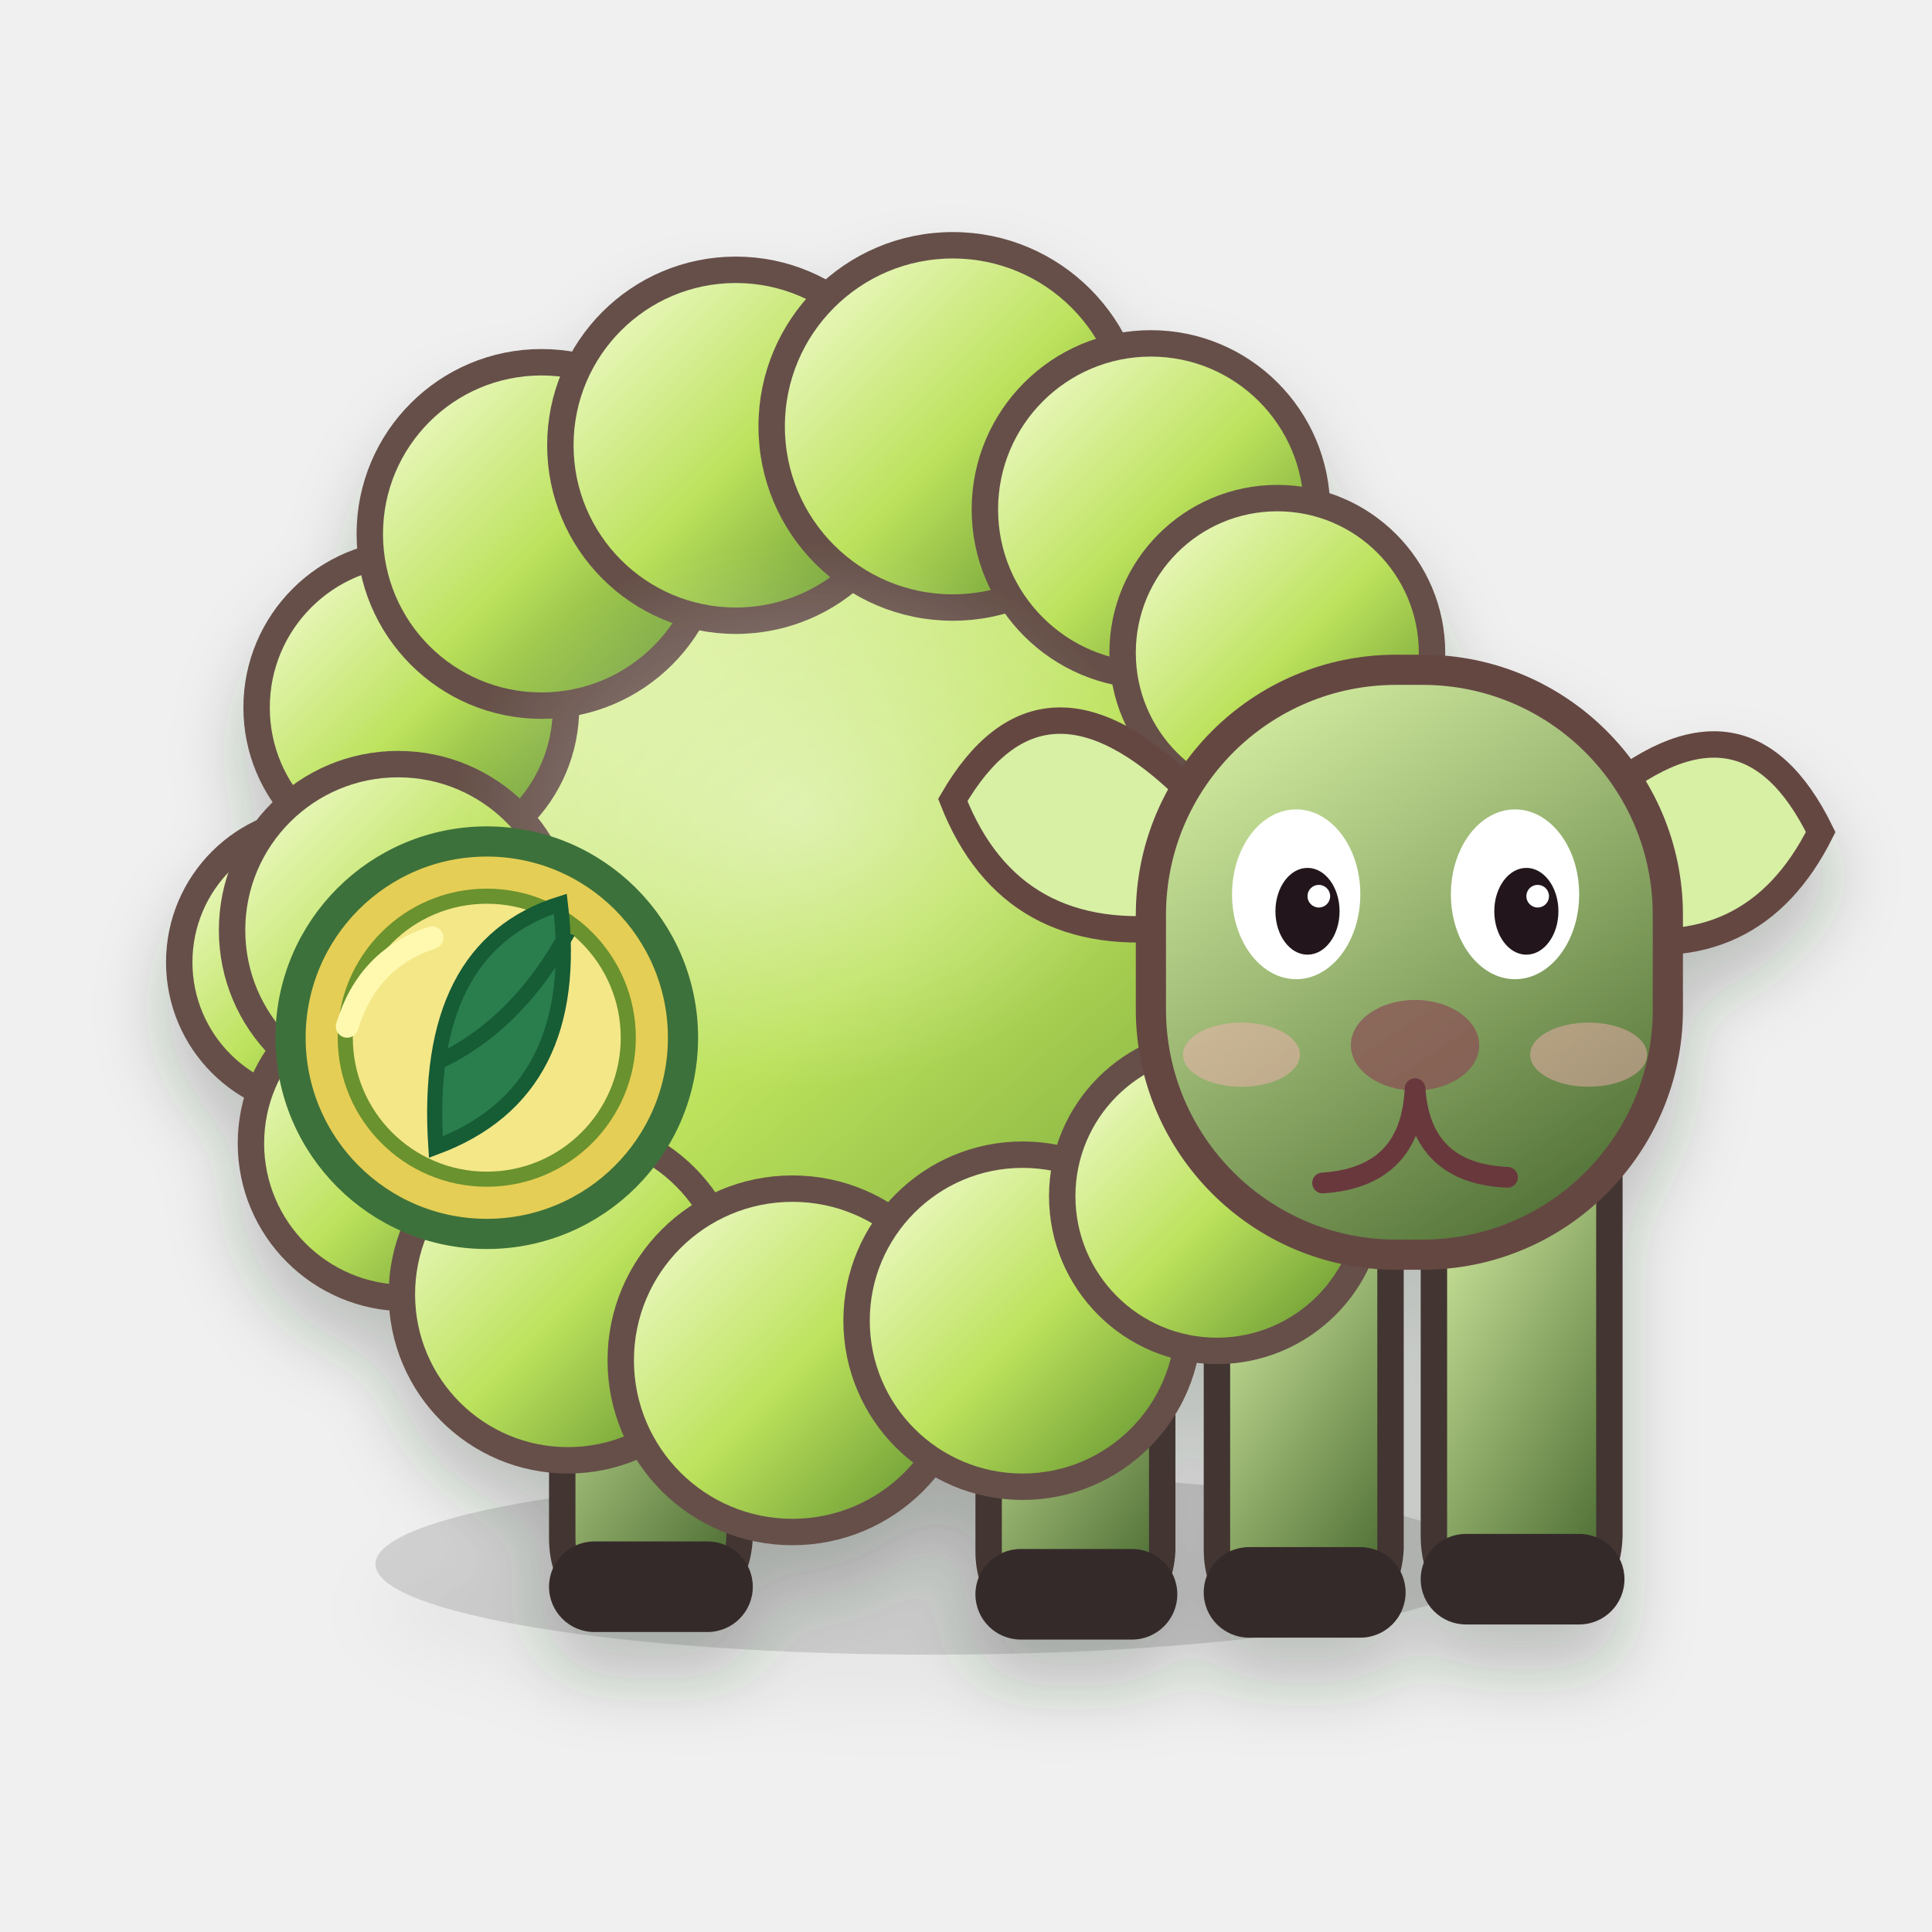
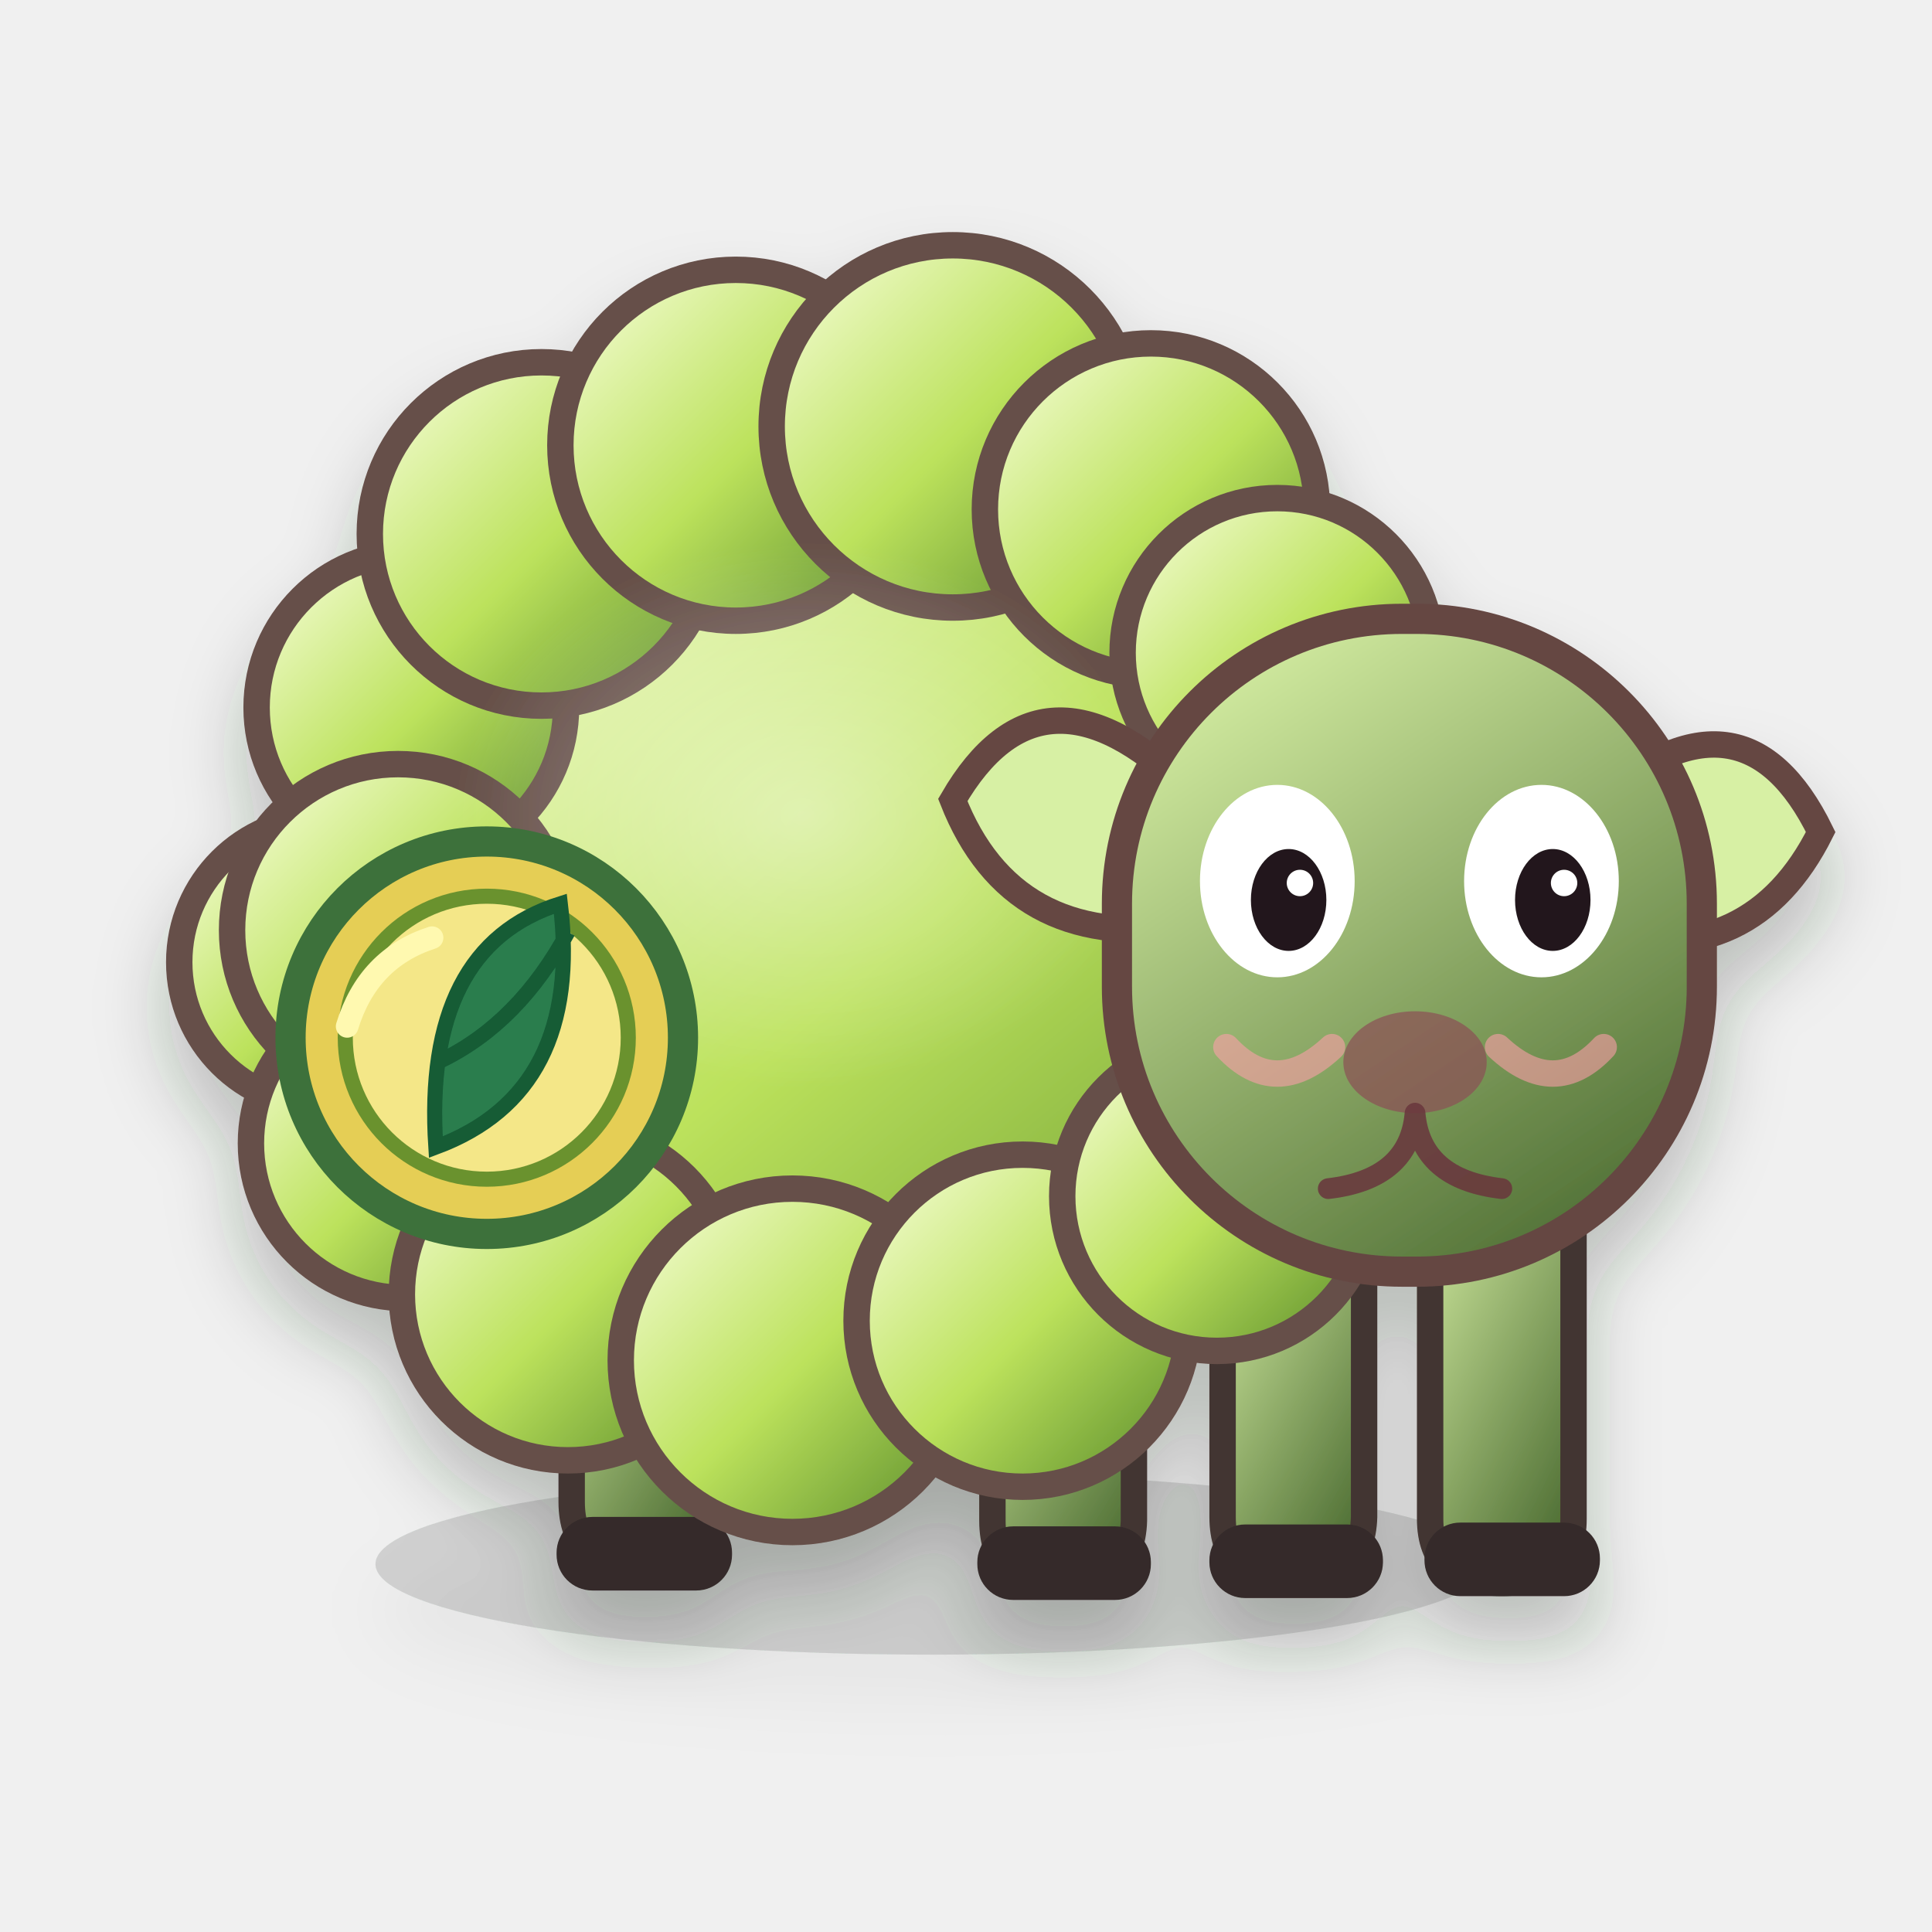
<svg xmlns="http://www.w3.org/2000/svg" width="1024" height="1024" viewBox="0 0 1024 1024" role="img" aria-labelledby="title-15">
  <defs>
    <linearGradient id="fur" x1="0" y1="0" x2="1" y2="1">
      <stop stop-color="#f9ffde" />
      <stop offset=".52" stop-color="#bce25c" />
      <stop offset="1" stop-color="#568829" />
    </linearGradient>
    <linearGradient id="face" x1=".2" y1="0" x2=".8" y2="1">
      <stop stop-color="#d7f0a4" />
      <stop offset="1" stop-color="#4c6c32" />
    </linearGradient>
    <linearGradient id="accent" x1="0" y1="0" x2="1" y2="1">
      <stop stop-color="#1e6f46" />
      <stop offset="1" stop-color="#e7c855" />
    </linearGradient>
    <linearGradient id="accent2" x1="0" y1="0" x2="0" y2="1">
      <stop stop-color="#e7c855" />
      <stop offset="1" stop-color="#1e6f46" />
    </linearGradient>
    <linearGradient id="rainbow">
      <stop stop-color="#ff6767" />
      <stop offset=".26" stop-color="#ffdc58" />
      <stop offset=".52" stop-color="#4dcf7b" />
      <stop offset=".76" stop-color="#5ba8ff" />
      <stop offset="1" stop-color="#cf76f4" />
    </linearGradient>
    <linearGradient id="aurora">
      <stop stop-color="#71f5e4" />
      <stop offset=".5" stop-color="#71bfff" />
      <stop offset="1" stop-color="#c181ff" />
    </linearGradient>
    <linearGradient id="galaxy">
      <stop stop-color="#151d4b" />
      <stop offset=".52" stop-color="#5441a8" />
      <stop offset="1" stop-color="#df65bc" />
    </linearGradient>
    <linearGradient id="ice" x1="0" y1="0" x2="1" y2="1">
      <stop stop-color="#fff" />
      <stop offset=".35" stop-color="#bcecff" />
      <stop offset=".7" stop-color="#8dbef7" />
      <stop offset="1" stop-color="#d7f8ff" />
    </linearGradient>
    <linearGradient id="nzstripe">
      <stop stop-color="#101820" />
      <stop offset=".45" stop-color="#101820" />
      <stop offset=".46" stop-color="#f6d35d" />
      <stop offset=".66" stop-color="#f6d35d" />
      <stop offset=".67" stop-color="#4eaa70" />
    </linearGradient>
    <radialGradient id="shine">
      <stop stop-color="#fff" stop-opacity=".75" />
      <stop offset="1" stop-color="#fff" stop-opacity="0" />
    </radialGradient>
    <filter id="shadow" x="-25%" y="-25%" width="150%" height="165%">
      <feDropShadow dx="0" dy="24" stdDeviation="18" flood-color="#243127" flood-opacity=".25" />
    </filter>
+     <style>
+       .sheep-body { transform-box: fill-box; transform-origin: 50% 100%; }
+       .sheep-body { animation: bodyFloat 1.15s ease-in-out infinite; }
+       .sheep-ear-left, .sheep-ear-right { transform-box: fill-box; transform-origin: 50% 100%; }
+       .sheep-ear-left { animation: earLeft 2.8s ease-in-out infinite; }
+       .sheep-ear-right { animation: earRight 3.1s ease-in-out infinite; }
+       .leg-front-a, .leg-back-a { transform-box: fill-box; transform-origin: 50% 8%; animation: legFront .58s ease-in-out infinite; }
+       .leg-front-b, .leg-back-b { transform-box: fill-box; transform-origin: 50% 8%; animation: legBack .58s ease-in-out infinite; animation-delay: 0.00s; }
+       .blink-line, .surprised-mouth { animation-delay: 2.38s; }
+       @keyframes bodyFloat { 0%, 100% { transform: translateY(0); } 45% { transform: translateY(-4px); } 70% { transform: translateY(1px); } }
+       @keyframes earLeft { 0%, 100% { transform: rotate(-7deg); } 48% { transform: rotate(3deg); } 56% { transform: rotate(-1deg); } }
+       @keyframes earRight { 0%, 100% { transform: rotate(8deg); } 52% { transform: rotate(-4deg); } 60% { transform: rotate(1deg); } }
+       @keyframes legFront { 0%, 100% { transform: rotate(7deg) translateY(0); } 45% { transform: rotate(-9deg) translateY(-4px); } 70% { transform: rotate(2deg) translateY(1px); } }
+       @keyframes legBack { 0%, 100% { transform: rotate(-8deg) translateY(0); } 45% { transform: rotate(9deg) translateY(-4px); } 70% { transform: rotate(-2deg) translateY(1px); } }
+     </style>
  </defs>
  <g filter="url(#shadow)">
    <ellipse cx="494" cy="829" rx="295" ry="48" fill="#243127" opacity=".16" />
    <g stroke="#433632" stroke-width="14" stroke-linejoin="round">
-       <path d="M298 630v185q0 39 46 39t48-39V640" fill="url(#face)" />
-       <path d="M524 653v169q0 37 45 37t47-37V649" fill="url(#face)" />
-       <path d="M645 638v183q0 38 45 38t47-38V629" fill="url(#face)" />
-       <path d="M760 607v207q0 39 46 39t47-39V591" fill="url(#face)" />
+       <g class="leg-front-a">
+         <path d="M303 620v176q0 34 37 34t38-34V626" fill="url(#face)" />
+       </g>
+       <g class="leg-back-a">
+         <path d="M526 638v168q0 34 37 34t38-34V638" fill="url(#face)" />
+       </g>
+       <g class="leg-front-b">
+         <path d="M648 625v179q0 34 37 34t38-34V617" fill="url(#face)" />
+       </g>
+       <g class="leg-back-b">
+         <path d="M758 600v205q0 34 38 34t38-34V586" fill="url(#face)" />
+       </g>
    </g>
    <g fill="#342b2b">
-       <rect x="291" y="817" width="108" height="48" rx="24" />
-       <rect x="517" y="821" width="107" height="48" rx="24" />
-       <rect x="638" y="820" width="107" height="48" rx="24" />
-       <rect x="753" y="813" width="108" height="48" rx="24" />
+       <rect x="295" y="804" width="93" height="39" rx="19" />
+       <rect x="518" y="809" width="92" height="39" rx="19" />
+       <rect x="641" y="808" width="92" height="39" rx="19" />
+       <rect x="755" y="807" width="93" height="39" rx="19" />
    </g>
-     <circle cx="171" cy="510" r="76" fill="url(#fur)" stroke="#665049" stroke-width="14" />
-     <ellipse cx="448" cy="505" rx="290" ry="244" fill="url(#fur)" stroke="#665049" stroke-width="16" />
-     <g fill="url(#fur)" stroke="#665049" stroke-width="14">
-       <circle cx="218" cy="375" r="82" />
-       <circle cx="287" cy="283" r="91" />
-       <circle cx="390" cy="236" r="93" />
-       <circle cx="505" cy="226" r="96" />
-       <circle cx="610" cy="270" r="88" />
-       <circle cx="677" cy="346" r="82" />
-       <circle cx="211" cy="493" r="88" />
-       <circle cx="215" cy="606" r="82" />
-       <circle cx="301" cy="686" r="88" />
-       <circle cx="420" cy="721" r="91" />
-       <circle cx="542" cy="700" r="88" />
-       <circle cx="645" cy="634" r="82" />
+     <g class="sheep-body">
+       <circle cx="171" cy="510" r="76" fill="url(#fur)" stroke="#665049" stroke-width="14" />
+       <ellipse cx="448" cy="505" rx="290" ry="244" fill="url(#fur)" stroke="#665049" stroke-width="16" />
+       <g fill="url(#fur)" stroke="#665049" stroke-width="14">
+         <circle cx="218" cy="375" r="82" />
+         <circle cx="287" cy="283" r="91" />
+         <circle cx="390" cy="236" r="93" />
+         <circle cx="505" cy="226" r="96" />
+         <circle cx="610" cy="270" r="88" />
+         <circle cx="677" cy="346" r="82" />
+         <circle cx="211" cy="493" r="88" />
+         <circle cx="215" cy="606" r="82" />
+         <circle cx="301" cy="686" r="88" />
+         <circle cx="420" cy="721" r="91" />
+         <circle cx="542" cy="700" r="88" />
+         <circle cx="645" cy="634" r="82" />
+       </g>
+       <ellipse cx="425" cy="432" rx="183" ry="145" fill="url(#shine)" opacity=".55" />
+       <path class="sheep-ear-left" d="M629 418q-77-75-124 6 31 79 121 67z" fill="#d7f0a4" stroke="#654743" stroke-width="14" />
+       <path class="sheep-ear-right" d="M846 425q78-68 119 16-36 72-116 55z" fill="#d7f0a4" stroke="#654743" stroke-width="14" />
+       <rect x="592" y="328" width="310" height="346" rx="151" fill="url(#face)" stroke="#654743" stroke-width="16" />
+       <ellipse cx="677" cy="467" rx="41" ry="51" fill="#fff" />
+       <ellipse cx="817" cy="467" rx="41" ry="51" fill="#fff" />
+       <ellipse cx="683" cy="477" rx="20" ry="27" fill="#21191b">
+         <animate attributeName="cx" values="683;690;683;677;683" dur="3.7s" repeatCount="indefinite" />
+       </ellipse>
+       <ellipse cx="823" cy="477" rx="20" ry="27" fill="#21191b">
+         <animate attributeName="cx" values="823;830;823;817;823" dur="3.7s" repeatCount="indefinite" />
+       </ellipse>
+       <circle cx="689" cy="468" r="7" fill="#fff" />
+       <circle cx="829" cy="468" r="7" fill="#fff" />
+       <path class="blink-line" d="M641 477q36 24 72 0M781 477q36 24 72 0" fill="none" stroke="#4c6c32" stroke-width="14" stroke-linecap="round" opacity="0">
+         <animate attributeName="opacity" values="0;0;1;1;0;0" keyTimes="0;.39;.43;.48;.53;1" dur="4.9s" repeatCount="indefinite" />
+       </path>
+       <ellipse cx="750" cy="563" rx="38" ry="27" fill="#8b4f56" opacity=".7" />
+       <path d="M750 590q-3 35-46 40m46-40q3 35 46 40" fill="none" stroke="#69383d" stroke-width="11" stroke-linecap="round" opacity=".88">
+         <animate attributeName="opacity" values=".88;.88;0;0;.88;.88" keyTimes="0;.39;.43;.48;.53;1" dur="5.9s" repeatCount="indefinite" />
+       </path>
+       <ellipse class="surprised-mouth" cx="750" cy="604" rx="25" ry="32" fill="#69383d" opacity="0">
+         <animate attributeName="opacity" values="0;0;1;1;0;0" keyTimes="0;.39;.43;.48;.53;1" dur="5.9s" repeatCount="indefinite" />
+       </ellipse>
+       <path d="M706 555q-30 28-56 0M794 555q30 28 56 0" fill="none" stroke="#ff9eaa" stroke-width="14" stroke-linecap="round" opacity=".58" />
+       <circle cx="258" cy="550" r="104" fill="#e5ce55" stroke="#3c713a" stroke-width="16" />
+       <circle cx="258" cy="550" r="75" fill="#f4e788" stroke="#6b922e" stroke-width="8" />
+       <path d="M231 608q78-29 66-129-73 23-66 129zm3-46q41-20 67-68" fill="#2b7d4e" stroke="#155b36" stroke-width="8" />
+       <path d="M229 497q-34 11-45 47" fill="none" stroke="#fff9b0" stroke-width="12" stroke-linecap="round" />
    </g>
-     <ellipse cx="425" cy="432" rx="183" ry="145" fill="url(#shine)" opacity=".55" />
-     <path d="M629 418q-77-75-124 6 31 79 121 67z" fill="#d7f0a4" stroke="#654743" stroke-width="14" />
-     <path d="M846 425q78-68 119 16-36 72-116 55z" fill="#d7f0a4" stroke="#654743" stroke-width="14" />
-     <rect x="610" y="355" width="274" height="310" rx="130" fill="url(#face)" stroke="#654743" stroke-width="16" />
-     <ellipse cx="687" cy="474" rx="34" ry="45" fill="#fff" />
-     <ellipse cx="803" cy="474" rx="34" ry="45" fill="#fff" />
-     <ellipse cx="693" cy="483" rx="17" ry="23" fill="#21191b" />
-     <ellipse cx="809" cy="483" rx="17" ry="23" fill="#21191b" />
-     <circle cx="699" cy="475" r="6" fill="#fff" />
-     <circle cx="815" cy="475" r="6" fill="#fff" />
-     <ellipse cx="750" cy="554" rx="34" ry="24" fill="#8b4f56" opacity=".72" />
-     <path d="M750 577q-2 47-49 50m49-50q3 45 49 47" fill="none" stroke="#69383d" stroke-width="11" stroke-linecap="round" />
-     <ellipse cx="658" cy="559" rx="31" ry="17" fill="#ffb1bb" opacity=".45" />
-     <ellipse cx="842" cy="559" rx="31" ry="17" fill="#ffb1bb" opacity=".45" />
-     <circle cx="258" cy="550" r="104" fill="#e5ce55" stroke="#3c713a" stroke-width="16" />
-     <circle cx="258" cy="550" r="75" fill="#f4e788" stroke="#6b922e" stroke-width="8" />
-     <path d="M231 608q78-29 66-129-73 23-66 129zm3-46q41-20 67-68" fill="#2b7d4e" stroke="#155b36" stroke-width="8" />
-     <path d="M229 497q-34 11-45 47" fill="none" stroke="#fff9b0" stroke-width="12" stroke-linecap="round" />
  </g>
</svg>
